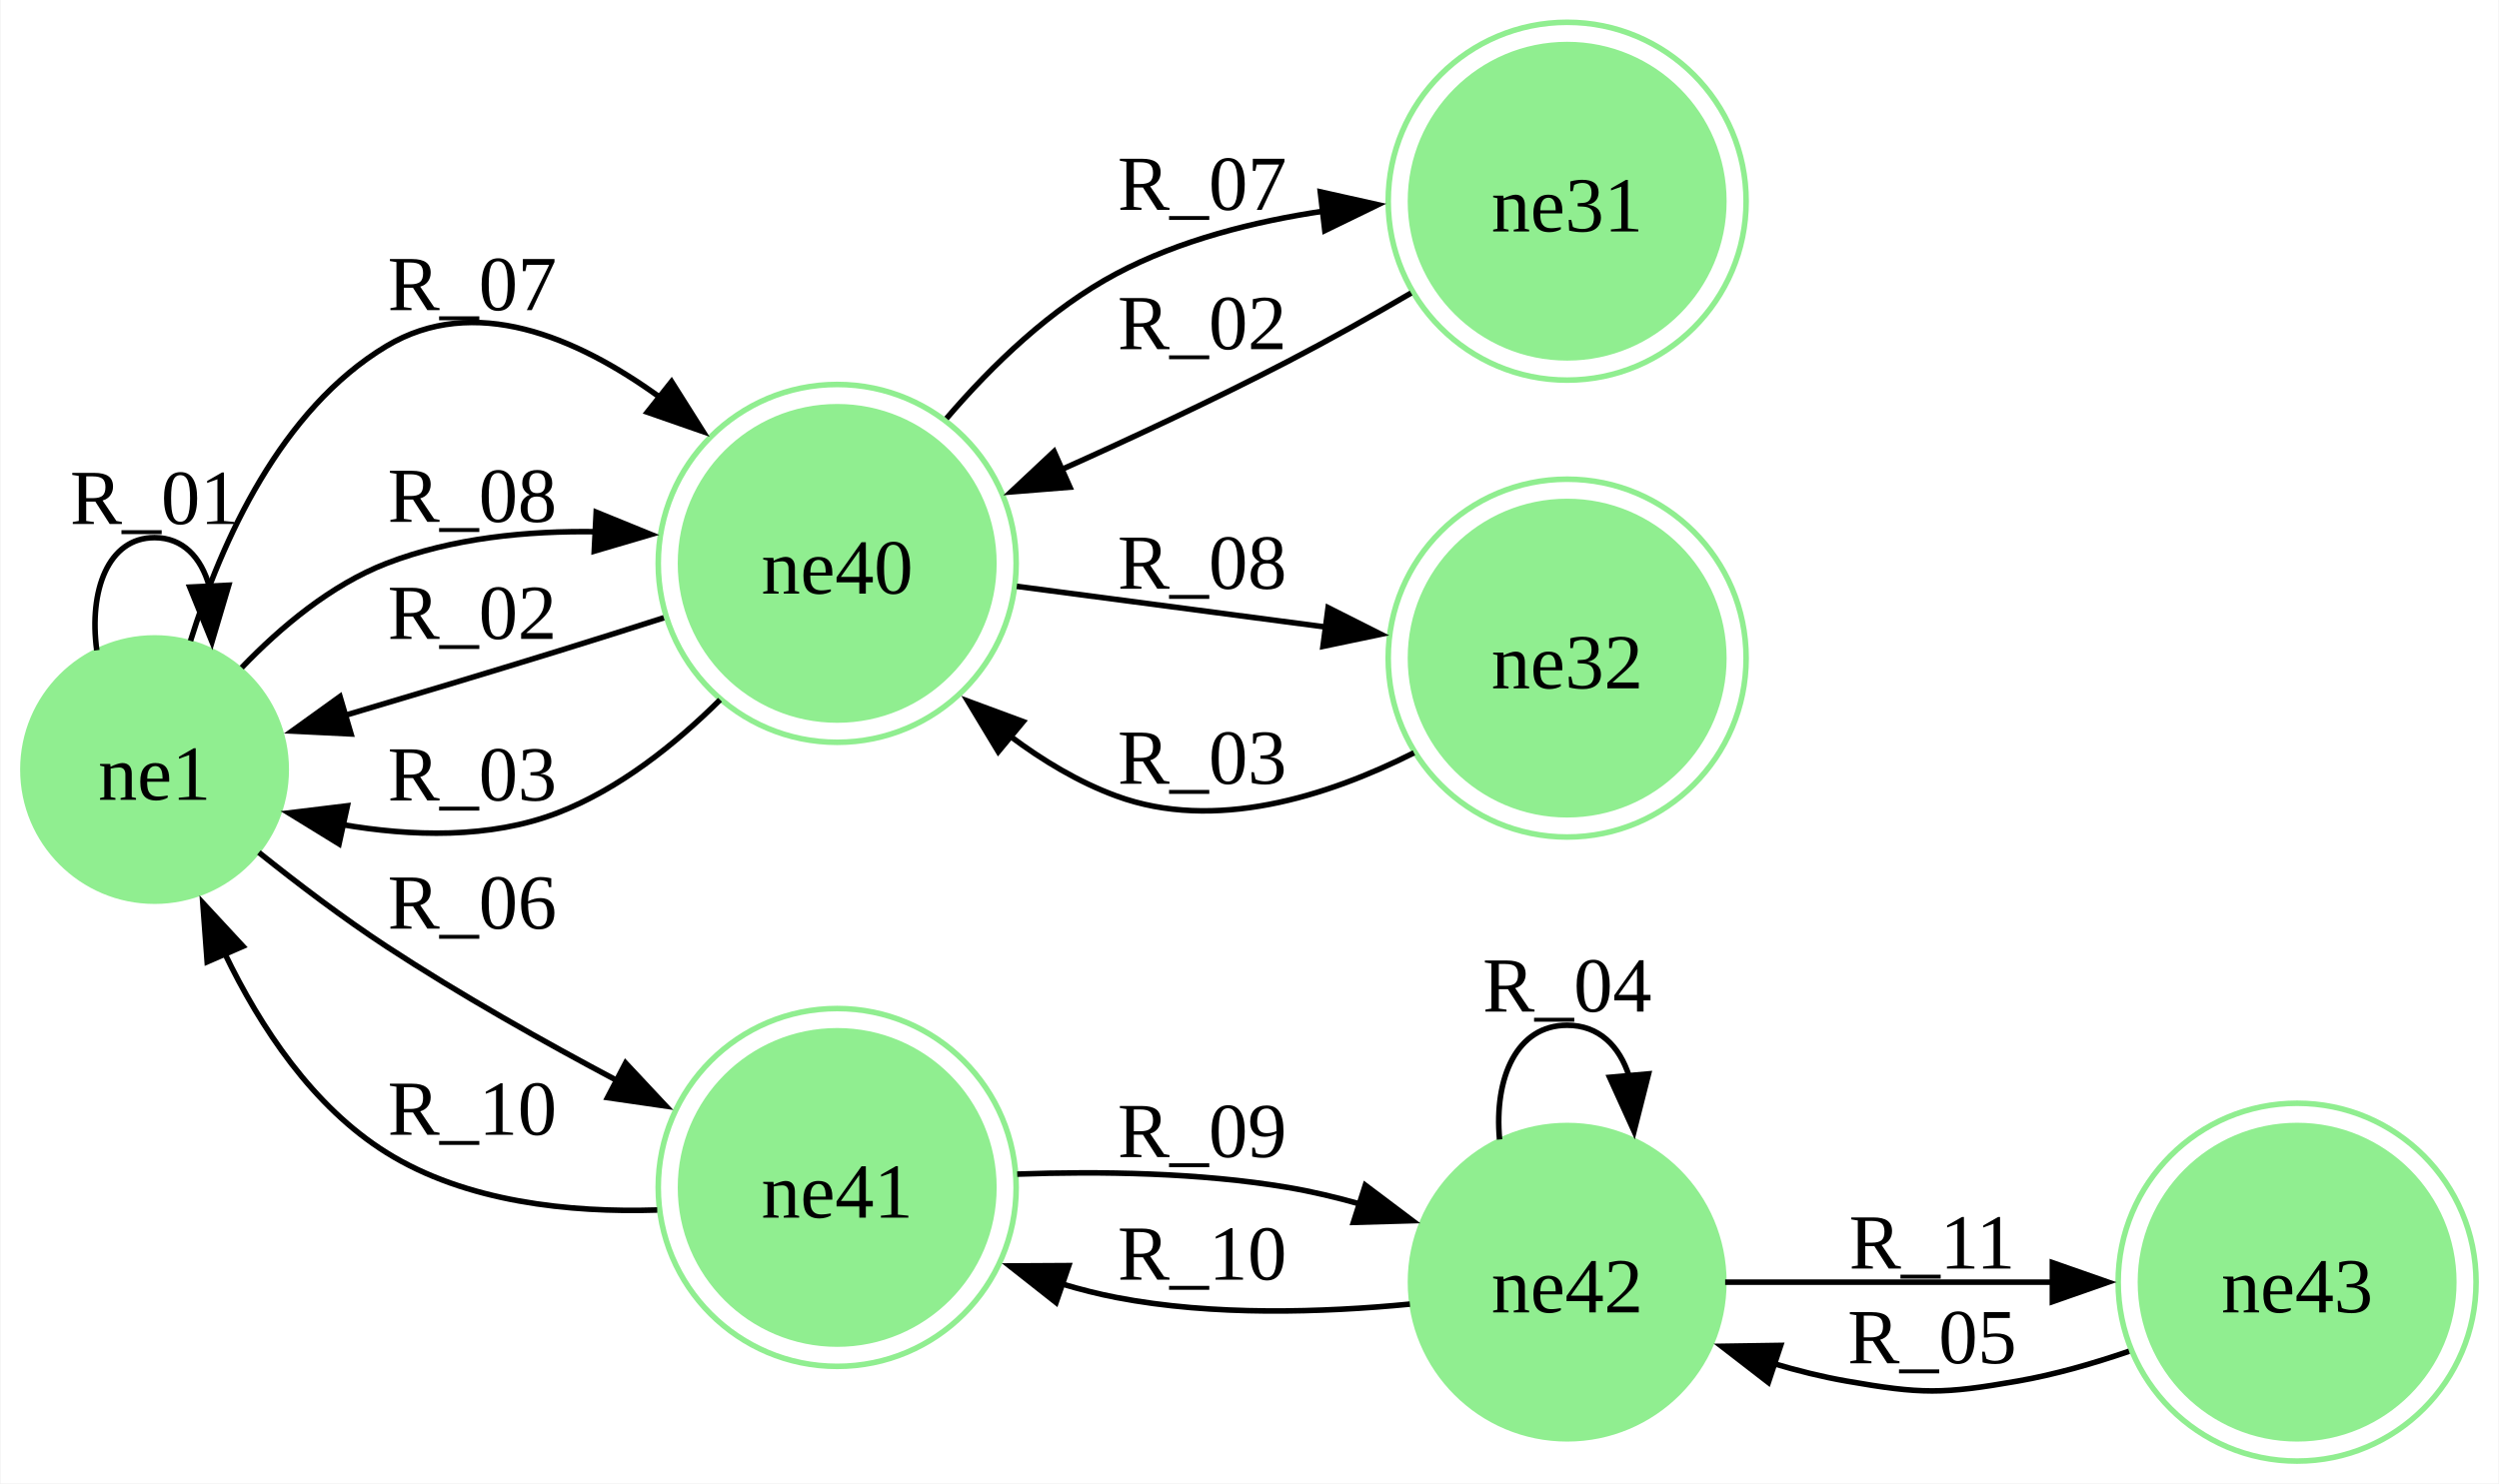
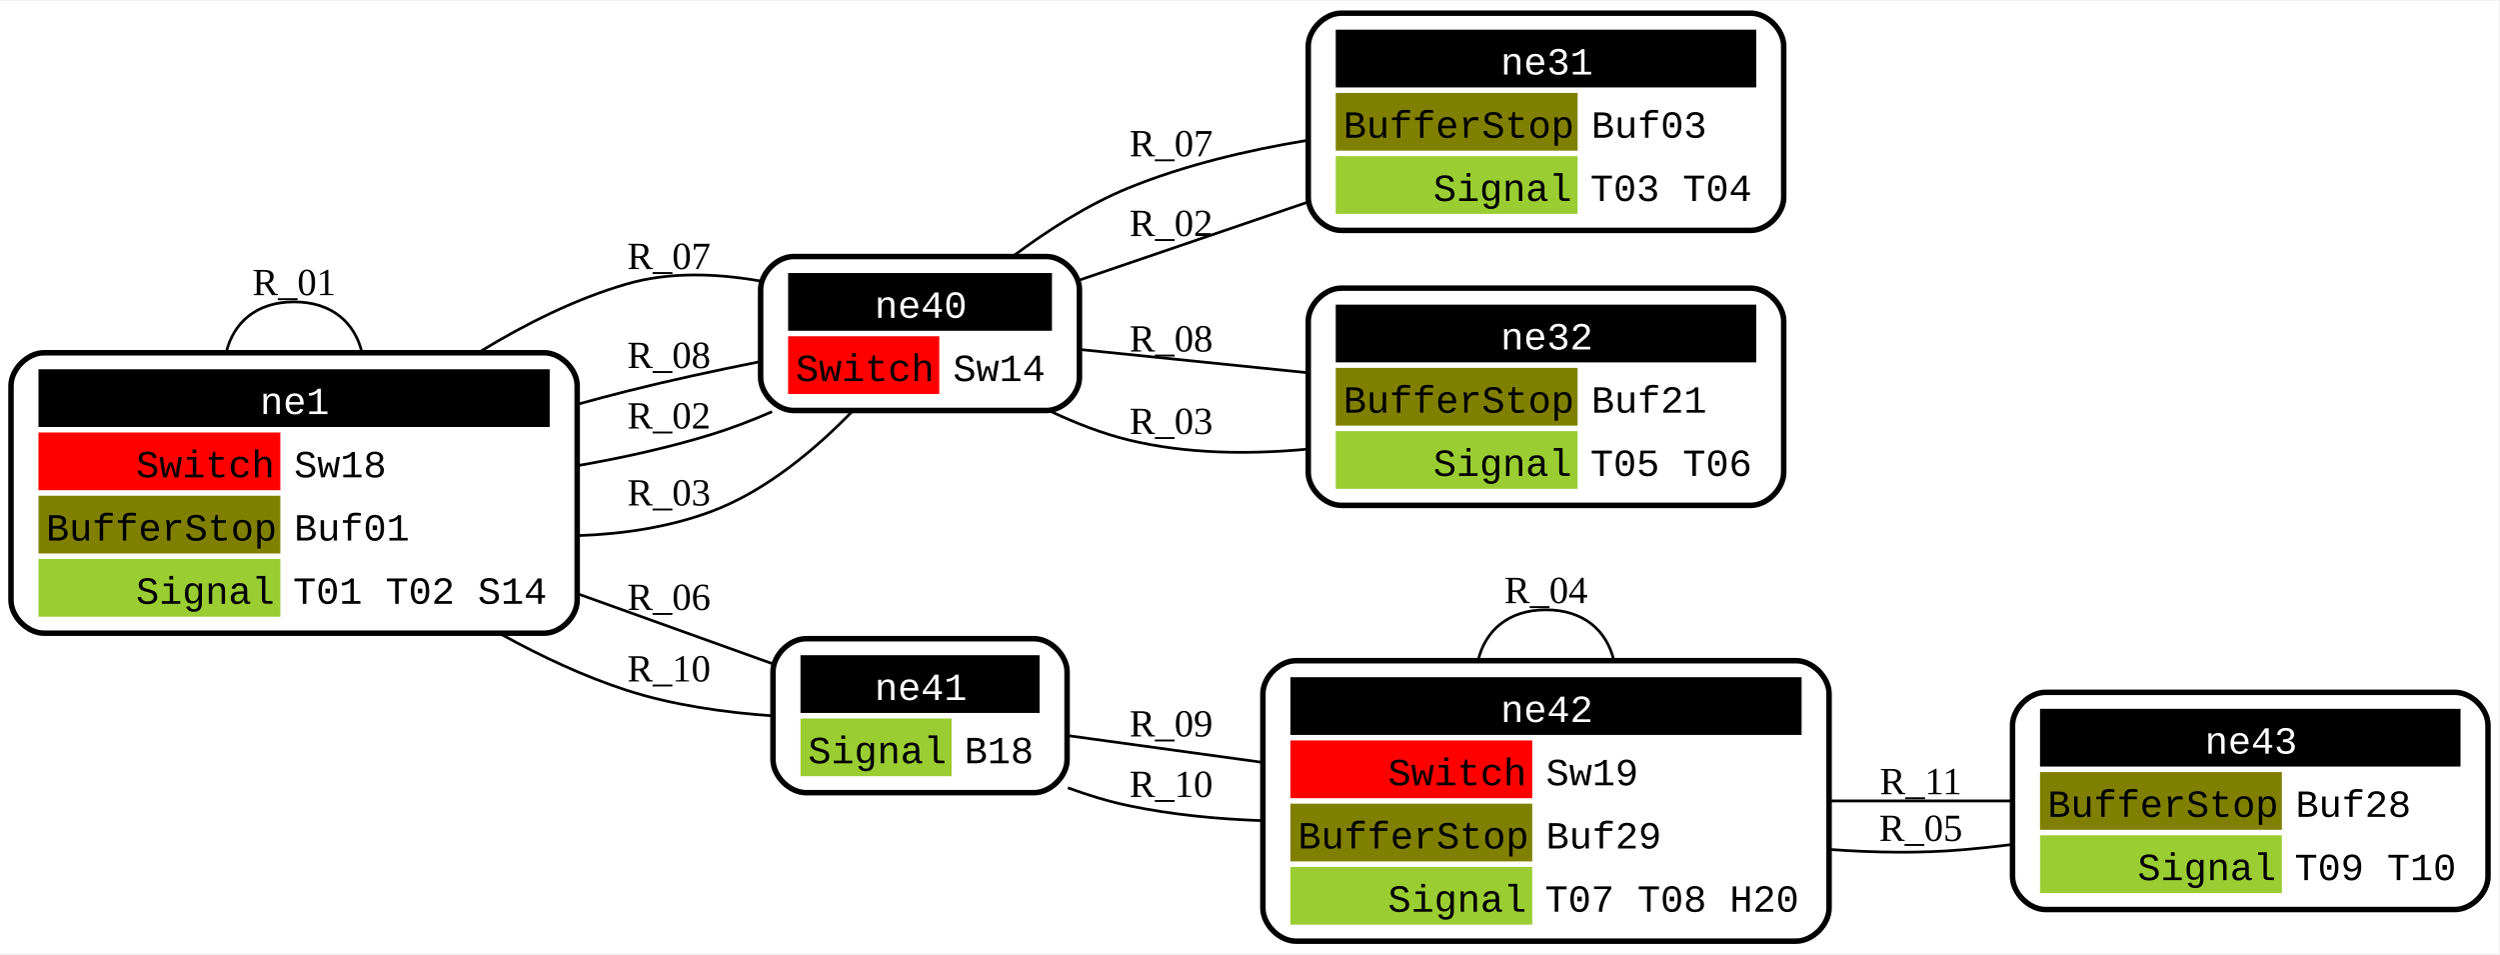
- <svg xmlns="http://www.w3.org/2000/svg" width="448pt" height="266pt" viewBox="0.00 0.00 448.15 266.22">
-   <g id="graph0" class="graph" transform="scale(1 1) rotate(0) translate(4 262.22)">
-     <polygon fill="white" stroke="none" points="-4,4 -4,-262.22 444.15,-262.22 444.15,4 -4,4" />
+ <svg xmlns="http://www.w3.org/2000/svg" width="909pt" height="347pt" viewBox="0.00 0.00 909.25 346.50">
+   <g id="graph0" class="graph" transform="scale(1 1) rotate(0) translate(4 342.5)">
+     <polygon fill="white" stroke="none" points="-4,4 -4,-342.5 905.25,-342.5 905.25,4 -4,4" />
    <g id="node1" class="node">
-       <ellipse fill="lightgreen" stroke="lightgreen" cx="23.62" cy="-124.11" rx="23.62" ry="23.62" />
-       <text text-anchor="middle" x="23.62" y="-118.69" font-family="Times New Roman,serif" font-size="14.00">ne1</text>
+       <path fill="white" stroke="black" stroke-width="2" d="M12,-112.5C12,-112.5 194,-112.5 194,-112.5 200,-112.5 206,-118.5 206,-124.5 206,-124.5 206,-202.5 206,-202.5 206,-208.5 200,-214.5 194,-214.5 194,-214.5 12,-214.5 12,-214.5 6,-214.5 0,-208.5 0,-202.5 0,-202.5 0,-124.5 0,-124.5 0,-118.5 6,-112.5 12,-112.5" />
+       <polygon fill="white" stroke="none" points="8,-116.5 8,-210.5 198,-210.5 198,-116.5 8,-116.5" />
+       <polygon fill="black" stroke="none" points="10,-187.5 10,-208.5 196,-208.5 196,-187.5 10,-187.5" />
+       <text text-anchor="start" x="90.62" y="-192.2" font-family="Courier New" font-size="14.00" fill="white">ne1</text>
+       <polygon fill="red" stroke="none" points="10,-164.5 10,-185.5 98,-185.5 98,-164.5 10,-164.5" />
+       <text text-anchor="start" x="45.5" y="-169.2" font-family="Courier New" font-size="14.00">Switch</text>
+       <text text-anchor="start" x="103" y="-169.2" font-family="Courier New" font-size="14.00">Sw18</text>
+       <polygon fill="olive" stroke="none" points="10,-141.5 10,-162.5 98,-162.5 98,-141.5 10,-141.5" />
+       <text text-anchor="start" x="12.75" y="-146.2" font-family="Courier New" font-size="14.00">BufferStop</text>
+       <text text-anchor="start" x="103" y="-146.2" font-family="Courier New" font-size="14.00">Buf01</text>
+       <polygon fill="yellowgreen" stroke="none" points="10,-118.5 10,-139.5 98,-139.5 98,-118.5 10,-118.5" />
+       <text text-anchor="start" x="45.5" y="-123.2" font-family="Courier New" font-size="14.00">Signal</text>
+       <text text-anchor="start" x="102.62" y="-123.2" font-family="Courier New" font-size="14.00">T01 T02 S14</text>
    </g>
    <g id="edge1" class="edge">
-       <path fill="none" stroke="black" d="M13.25,-145.52C11.81,-156.2 15.27,-165.73 23.62,-165.73 28.71,-165.73 31.98,-162.19 33.43,-157.01" />
-       <polygon fill="black" stroke="black" points="36.93,-157.19 33.92,-147.04 29.94,-156.85 36.93,-157.19" />
-       <text text-anchor="middle" x="23.62" y="-168.18" font-family="Times New Roman,serif" font-size="14.00">R_01</text>
+       <path fill="none" stroke="black" d="M78.33,-214.72C80.93,-225.35 89.15,-233 103,-233 116.85,-233 125.07,-225.35 127.67,-214.72" />
+       <text text-anchor="middle" x="103" y="-235.45" font-family="Times New Roman,serif" font-size="14.00">R_01</text>
    </g>
    <g id="node3" class="node">
-       <ellipse fill="lightgreen" stroke="lightgreen" cx="146.1" cy="-161.11" rx="28.11" ry="28.11" />
-       <ellipse fill="none" stroke="lightgreen" cx="146.1" cy="-161.11" rx="32.11" ry="32.11" />
-       <text text-anchor="middle" x="146.1" y="-155.69" font-family="Times New Roman,serif" font-size="14.00">ne40</text>
+       <path fill="white" stroke="black" stroke-width="2" d="M284.75,-193.5C284.75,-193.5 376.75,-193.5 376.75,-193.5 382.75,-193.5 388.75,-199.5 388.75,-205.5 388.75,-205.5 388.75,-237.5 388.75,-237.5 388.75,-243.5 382.75,-249.5 376.75,-249.5 376.75,-249.5 284.75,-249.5 284.75,-249.5 278.75,-249.5 272.75,-243.5 272.75,-237.5 272.75,-237.5 272.75,-205.5 272.75,-205.5 272.75,-199.5 278.75,-193.5 284.75,-193.5" />
+       <polygon fill="white" stroke="none" points="280.75,-197.5 280.75,-245.5 380.75,-245.5 380.75,-197.5 280.75,-197.5" />
+       <polygon fill="black" stroke="none" points="282.75,-222.5 282.75,-243.5 378.75,-243.5 378.75,-222.5 282.75,-222.5" />
+       <text text-anchor="start" x="314.25" y="-227.2" font-family="Courier New" font-size="14.00" fill="white">ne40</text>
+       <polygon fill="red" stroke="none" points="282.75,-199.5 282.75,-220.5 337.75,-220.5 337.75,-199.5 282.75,-199.5" />
+       <text text-anchor="start" x="285.5" y="-204.2" font-family="Courier New" font-size="14.00">Switch</text>
+       <text text-anchor="start" x="342.75" y="-204.2" font-family="Courier New" font-size="14.00">Sw14</text>
    </g>
    <g id="edge9" class="edge">
-       <path fill="none" stroke="black" d="M30.07,-147.2C35.64,-165.1 46.25,-188.73 65.24,-200.11 80.91,-209.5 99.17,-201.86 114.27,-190.93" />
-       <polygon fill="black" stroke="black" points="116.38,-193.73 122.03,-184.77 112.03,-188.25 116.38,-193.73" />
-       <text text-anchor="middle" x="80.61" y="-206.56" font-family="Times New Roman,serif" font-size="14.00">R_07</text>
+       <path fill="none" stroke="black" d="M170.57,-214.86C187.17,-224.99 205.53,-234.14 224,-239.5 239.47,-243.99 256.56,-243.39 272.41,-240.63" />
+       <text text-anchor="middle" x="239.38" y="-244.95" font-family="Times New Roman,serif" font-size="14.00">R_07</text>
    </g>
    <g id="edge11" class="edge">
-       <path fill="none" stroke="black" d="M39.26,-142.4C46.26,-149.69 55.28,-157.25 65.24,-161.11 77.02,-165.67 90.53,-166.99 103.05,-166.79" />
-       <polygon fill="black" stroke="black" points="102.86,-170.3 112.67,-166.3 102.51,-163.31 102.86,-170.3" />
-       <text text-anchor="middle" x="80.61" y="-168.56" font-family="Times New Roman,serif" font-size="14.00">R_08</text>
+       <path fill="none" stroke="black" d="M206.25,-195.8C212.24,-197.45 218.19,-199.03 224,-200.5 239.61,-204.44 256.66,-208.11 272.43,-211.24" />
+       <text text-anchor="middle" x="239.38" y="-208.95" font-family="Times New Roman,serif" font-size="14.00">R_08</text>
    </g>
    <g id="node7" class="node">
-       <ellipse fill="lightgreen" stroke="lightgreen" cx="146.1" cy="-49.11" rx="28.11" ry="28.11" />
-       <ellipse fill="none" stroke="lightgreen" cx="146.1" cy="-49.11" rx="32.11" ry="32.11" />
-       <text text-anchor="middle" x="146.1" y="-43.69" font-family="Times New Roman,serif" font-size="14.00">ne41</text>
+       <path fill="white" stroke="black" stroke-width="2" d="M289.25,-54.5C289.25,-54.5 372.25,-54.5 372.25,-54.5 378.25,-54.5 384.25,-60.5 384.25,-66.5 384.25,-66.5 384.25,-98.5 384.25,-98.5 384.25,-104.5 378.25,-110.5 372.25,-110.5 372.25,-110.5 289.25,-110.5 289.25,-110.5 283.25,-110.5 277.25,-104.5 277.25,-98.5 277.25,-98.5 277.25,-66.5 277.25,-66.5 277.25,-60.5 283.25,-54.5 289.25,-54.5" />
+       <polygon fill="white" stroke="none" points="285.25,-58.5 285.25,-106.5 376.25,-106.5 376.25,-58.5 285.25,-58.5" />
+       <polygon fill="black" stroke="none" points="287.25,-83.5 287.25,-104.5 374.25,-104.5 374.25,-83.5 287.25,-83.5" />
+       <text text-anchor="start" x="314.25" y="-88.2" font-family="Courier New" font-size="14.00" fill="white">ne41</text>
+       <polygon fill="yellowgreen" stroke="none" points="287.25,-60.5 287.25,-81.5 342.25,-81.5 342.25,-60.5 287.25,-60.5" />
+       <text text-anchor="start" x="290" y="-65.2" font-family="Courier New" font-size="14.00">Signal</text>
+       <text text-anchor="start" x="346.88" y="-65.2" font-family="Courier New" font-size="14.00">B18</text>
    </g>
    <g id="edge8" class="edge">
-       <path fill="none" stroke="black" d="M42.34,-109.22C49.29,-103.66 57.45,-97.46 65.24,-92.36 78.38,-83.75 93.38,-75.3 106.81,-68.18" />
-       <polygon fill="black" stroke="black" points="108.13,-71.44 115.37,-63.71 104.89,-65.23 108.13,-71.44" />
-       <text text-anchor="middle" x="80.61" y="-95.56" font-family="Times New Roman,serif" font-size="14.00">R_06</text>
+       <path fill="none" stroke="black" d="M206.31,-126.79C230.69,-118.04 255.73,-109.06 276.84,-101.48" />
+       <text text-anchor="middle" x="239.38" y="-120.95" font-family="Times New Roman,serif" font-size="14.00">R_06</text>
    </g>
    <g id="node2" class="node">
-       <ellipse fill="lightgreen" stroke="lightgreen" cx="277.07" cy="-226.11" rx="28.11" ry="28.11" />
-       <ellipse fill="none" stroke="lightgreen" cx="277.07" cy="-226.11" rx="32.11" ry="32.11" />
-       <text text-anchor="middle" x="277.07" y="-220.69" font-family="Times New Roman,serif" font-size="14.00">ne31</text>
+       <path fill="white" stroke="black" stroke-width="2" d="M484,-259C484,-259 633,-259 633,-259 639,-259 645,-265 645,-271 645,-271 645,-326 645,-326 645,-332 639,-338 633,-338 633,-338 484,-338 484,-338 478,-338 472,-332 472,-326 472,-326 472,-271 472,-271 472,-265 478,-259 484,-259" />
+       <polygon fill="white" stroke="none" points="480,-263 480,-334 637,-334 637,-263 480,-263" />
+       <polygon fill="black" stroke="none" points="482,-311 482,-332 635,-332 635,-311 482,-311" />
+       <text text-anchor="start" x="542" y="-315.7" font-family="Courier New" font-size="14.00" fill="white">ne31</text>
+       <polygon fill="olive" stroke="none" points="482,-288 482,-309 570,-309 570,-288 482,-288" />
+       <text text-anchor="start" x="484.75" y="-292.7" font-family="Courier New" font-size="14.00">BufferStop</text>
+       <text text-anchor="start" x="575" y="-292.7" font-family="Courier New" font-size="14.00">Buf03</text>
+       <polygon fill="yellowgreen" stroke="none" points="482,-265 482,-286 570,-286 570,-265 482,-265" />
+       <text text-anchor="start" x="517.5" y="-269.7" font-family="Courier New" font-size="14.00">Signal</text>
+       <text text-anchor="start" x="574.62" y="-269.7" font-family="Courier New" font-size="14.00">T03 T04</text>
    </g>
    <g id="edge2" class="edge">
-       <path fill="none" stroke="black" d="M249.07,-209.63C241.96,-205.48 234.24,-201.13 226.96,-197.36 213.84,-190.56 199.19,-183.71 186.05,-177.82" />
-       <polygon fill="black" stroke="black" points="187.85,-174.79 177.28,-173.94 185.01,-181.19 187.85,-174.79" />
-       <text text-anchor="middle" x="211.58" y="-199.56" font-family="Times New Roman,serif" font-size="14.00">R_02</text>
+       <path fill="none" stroke="black" d="M471.71,-269.24C444.05,-259.8 414.09,-249.58 389.01,-241.03" />
+       <text text-anchor="middle" x="422.12" y="-256.95" font-family="Times New Roman,serif" font-size="14.00">R_02</text>
    </g>
    <g id="edge3" class="edge">
-       <path fill="none" stroke="black" d="M115,-151.35C108.73,-149.34 102.15,-147.26 95.99,-145.36 83.54,-141.51 69.83,-137.4 57.78,-133.83" />
-       <polygon fill="black" stroke="black" points="58.87,-130.5 48.29,-131.02 56.89,-137.21 58.87,-130.5" />
-       <text text-anchor="middle" x="80.61" y="-147.56" font-family="Times New Roman,serif" font-size="14.00">R_02</text>
+       <path fill="none" stroke="black" d="M276.92,-193.08C269.62,-189.9 262.1,-187.01 254.75,-184.75 239.34,-180.02 222.71,-176.34 206.32,-173.47" />
+       <text text-anchor="middle" x="239.38" y="-186.95" font-family="Times New Roman,serif" font-size="14.00">R_02</text>
    </g>
    <g id="edge5" class="edge">
-       <path fill="none" stroke="black" d="M125.08,-136.62C116.98,-128.58 106.96,-120.61 95.99,-116.36 83.8,-111.64 69.62,-112.09 57.12,-114.26" />
-       <polygon fill="black" stroke="black" points="56.72,-110.77 47.7,-116.32 58.22,-117.6 56.72,-110.77" />
-       <text text-anchor="middle" x="80.61" y="-118.56" font-family="Times New Roman,serif" font-size="14.00">R_03</text>
+       <path fill="none" stroke="black" d="M306.11,-193.2C292.67,-179.36 274.58,-164.13 254.75,-156.75 239.53,-151.09 222.83,-148.56 206.28,-147.99" />
+       <text text-anchor="middle" x="239.38" y="-158.95" font-family="Times New Roman,serif" font-size="14.00">R_03</text>
    </g>
    <g id="edge10" class="edge">
-       <path fill="none" stroke="black" d="M165.71,-187.12C173.97,-196.78 184.47,-206.88 196.21,-213.11 207.51,-219.11 220.89,-222.48 233.43,-224.34" />
-       <polygon fill="black" stroke="black" points="232.78,-227.79 243.12,-225.48 233.59,-220.84 232.78,-227.79" />
-       <text text-anchor="middle" x="211.58" y="-224.56" font-family="Times New Roman,serif" font-size="14.00">R_07</text>
+       <path fill="none" stroke="black" d="M364.91,-249.86C377.31,-259.09 391.98,-268.49 406.75,-274.5 427,-282.74 449.86,-288.16 471.53,-291.73" />
+       <text text-anchor="middle" x="422.12" y="-285.95" font-family="Times New Roman,serif" font-size="14.00">R_07</text>
    </g>
    <g id="node4" class="node">
-       <ellipse fill="lightgreen" stroke="lightgreen" cx="277.07" cy="-144.11" rx="28.11" ry="28.11" />
-       <ellipse fill="none" stroke="lightgreen" cx="277.07" cy="-144.11" rx="32.11" ry="32.11" />
-       <text text-anchor="middle" x="277.07" y="-138.69" font-family="Times New Roman,serif" font-size="14.00">ne32</text>
+       <path fill="white" stroke="black" stroke-width="2" d="M484,-159C484,-159 633,-159 633,-159 639,-159 645,-165 645,-171 645,-171 645,-226 645,-226 645,-232 639,-238 633,-238 633,-238 484,-238 484,-238 478,-238 472,-232 472,-226 472,-226 472,-171 472,-171 472,-165 478,-159 484,-159" />
+       <polygon fill="white" stroke="none" points="480,-163 480,-234 637,-234 637,-163 480,-163" />
+       <polygon fill="black" stroke="none" points="482,-211 482,-232 635,-232 635,-211 482,-211" />
+       <text text-anchor="start" x="542" y="-215.7" font-family="Courier New" font-size="14.00" fill="white">ne32</text>
+       <polygon fill="olive" stroke="none" points="482,-188 482,-209 570,-209 570,-188 482,-188" />
+       <text text-anchor="start" x="484.75" y="-192.7" font-family="Courier New" font-size="14.00">BufferStop</text>
+       <text text-anchor="start" x="575" y="-192.7" font-family="Courier New" font-size="14.00">Buf21</text>
+       <polygon fill="yellowgreen" stroke="none" points="482,-165 482,-186 570,-186 570,-165 482,-165" />
+       <text text-anchor="start" x="517.5" y="-169.7" font-family="Courier New" font-size="14.00">Signal</text>
+       <text text-anchor="start" x="574.62" y="-169.7" font-family="Courier New" font-size="14.00">T05 T06</text>
    </g>
    <g id="edge12" class="edge">
-       <path fill="none" stroke="black" d="M178.32,-156.99C195.03,-154.79 215.85,-152.05 233.97,-149.66" />
-       <polygon fill="black" stroke="black" points="234.18,-153.16 243.64,-148.39 233.26,-146.22 234.18,-153.16" />
-       <text text-anchor="middle" x="211.58" y="-156.56" font-family="Times New Roman,serif" font-size="14.00">R_08</text>
+       <path fill="none" stroke="black" d="M389.01,-215.67C414.09,-213.11 444.05,-210.06 471.71,-207.24" />
+       <text text-anchor="middle" x="422.12" y="-214.95" font-family="Times New Roman,serif" font-size="14.00">R_08</text>
    </g>
    <g id="edge4" class="edge">
-       <path fill="none" stroke="black" d="M249.58,-127.11C233.92,-119.23 213.78,-112.9 196.21,-119.36 189.45,-121.84 182.99,-125.71 177.11,-130.12" />
-       <polygon fill="black" stroke="black" points="175,-127.32 169.53,-136.39 179.47,-132.71 175,-127.32" />
-       <text text-anchor="middle" x="211.58" y="-121.56" font-family="Times New Roman,serif" font-size="14.00">R_03</text>
+       <path fill="none" stroke="black" d="M471.51,-179.42C450.16,-177.44 427.46,-177.72 406.75,-182.75 397.21,-185.07 387.52,-188.83 378.42,-193.12" />
+       <text text-anchor="middle" x="422.12" y="-184.95" font-family="Times New Roman,serif" font-size="14.00">R_03</text>
    </g>
    <g id="node5" class="node">
-       <ellipse fill="lightgreen" stroke="lightgreen" cx="277.07" cy="-32.11" rx="28.11" ry="28.11" />
-       <text text-anchor="middle" x="277.07" y="-26.69" font-family="Times New Roman,serif" font-size="14.00">ne42</text>
+       <path fill="white" stroke="black" stroke-width="2" d="M467.5,-0.5C467.5,-0.5 649.5,-0.5 649.5,-0.5 655.5,-0.5 661.5,-6.5 661.5,-12.5 661.5,-12.5 661.5,-90.5 661.5,-90.5 661.5,-96.5 655.5,-102.5 649.5,-102.5 649.5,-102.5 467.5,-102.5 467.5,-102.5 461.5,-102.5 455.5,-96.5 455.5,-90.5 455.5,-90.5 455.5,-12.5 455.5,-12.5 455.5,-6.5 461.5,-0.5 467.5,-0.5" />
+       <polygon fill="white" stroke="none" points="463.5,-4.5 463.5,-98.5 653.5,-98.5 653.5,-4.5 463.5,-4.5" />
+       <polygon fill="black" stroke="none" points="465.5,-75.5 465.5,-96.5 651.5,-96.5 651.5,-75.5 465.5,-75.5" />
+       <text text-anchor="start" x="542" y="-80.2" font-family="Courier New" font-size="14.00" fill="white">ne42</text>
+       <polygon fill="red" stroke="none" points="465.5,-52.5 465.5,-73.5 553.5,-73.5 553.5,-52.5 465.5,-52.5" />
+       <text text-anchor="start" x="501" y="-57.2" font-family="Courier New" font-size="14.00">Switch</text>
+       <text text-anchor="start" x="558.5" y="-57.2" font-family="Courier New" font-size="14.00">Sw19</text>
+       <polygon fill="olive" stroke="none" points="465.5,-29.5 465.5,-50.5 553.5,-50.5 553.5,-29.5 465.5,-29.5" />
+       <text text-anchor="start" x="468.25" y="-34.2" font-family="Courier New" font-size="14.00">BufferStop</text>
+       <text text-anchor="start" x="558.5" y="-34.2" font-family="Courier New" font-size="14.00">Buf29</text>
+       <polygon fill="yellowgreen" stroke="none" points="465.5,-6.5 465.5,-27.5 553.5,-27.5 553.5,-6.5 465.5,-6.5" />
+       <text text-anchor="start" x="501" y="-11.2" font-family="Courier New" font-size="14.00">Signal</text>
+       <text text-anchor="start" x="558.12" y="-11.2" font-family="Courier New" font-size="14.00">T07 T08 H20</text>
    </g>
    <g id="edge6" class="edge">
-       <path fill="none" stroke="black" d="M264.94,-57.72C263.94,-68.76 267.99,-78.22 277.07,-78.22 282.74,-78.22 286.45,-74.53 288.19,-69.06" />
-       <polygon fill="black" stroke="black" points="291.67,-69.49 289.07,-59.22 284.69,-68.87 291.67,-69.49" />
-       <text text-anchor="middle" x="277.07" y="-80.67" font-family="Times New Roman,serif" font-size="14.00">R_04</text>
+       <path fill="none" stroke="black" d="M533.83,-102.72C536.43,-113.35 544.65,-121 558.5,-121 572.35,-121 580.57,-113.35 583.17,-102.72" />
+       <text text-anchor="middle" x="558.5" y="-123.45" font-family="Times New Roman,serif" font-size="14.00">R_04</text>
    </g>
    <g id="node6" class="node">
-       <ellipse fill="lightgreen" stroke="lightgreen" cx="408.04" cy="-32.11" rx="28.11" ry="28.11" />
-       <ellipse fill="none" stroke="lightgreen" cx="408.04" cy="-32.11" rx="32.11" ry="32.11" />
-       <text text-anchor="middle" x="408.04" y="-26.69" font-family="Times New Roman,serif" font-size="14.00">ne43</text>
+       <path fill="white" stroke="black" stroke-width="2" d="M740.25,-12C740.25,-12 889.25,-12 889.25,-12 895.25,-12 901.25,-18 901.25,-24 901.25,-24 901.25,-79 901.25,-79 901.25,-85 895.25,-91 889.25,-91 889.25,-91 740.25,-91 740.25,-91 734.25,-91 728.25,-85 728.25,-79 728.25,-79 728.25,-24 728.25,-24 728.25,-18 734.25,-12 740.25,-12" />
+       <polygon fill="white" stroke="none" points="736.25,-16 736.25,-87 893.25,-87 893.25,-16 736.25,-16" />
+       <polygon fill="black" stroke="none" points="738.25,-64 738.25,-85 891.25,-85 891.25,-64 738.25,-64" />
+       <text text-anchor="start" x="798.25" y="-68.7" font-family="Courier New" font-size="14.00" fill="white">ne43</text>
+       <polygon fill="olive" stroke="none" points="738.25,-41 738.25,-62 826.25,-62 826.25,-41 738.25,-41" />
+       <text text-anchor="start" x="741" y="-45.7" font-family="Courier New" font-size="14.00">BufferStop</text>
+       <text text-anchor="start" x="831.25" y="-45.7" font-family="Courier New" font-size="14.00">Buf28</text>
+       <polygon fill="yellowgreen" stroke="none" points="738.25,-18 738.25,-39 826.25,-39 826.25,-18 738.25,-18" />
+       <text text-anchor="start" x="773.75" y="-22.7" font-family="Courier New" font-size="14.00">Signal</text>
+       <text text-anchor="start" x="830.88" y="-22.7" font-family="Courier New" font-size="14.00">T09 T10</text>
    </g>
    <g id="edge16" class="edge">
-       <path fill="none" stroke="black" d="M305.42,-32.11C322.52,-32.11 344.91,-32.11 364.32,-32.11" />
-       <polygon fill="black" stroke="black" points="364.13,-35.61 374.13,-32.11 364.13,-28.61 364.13,-35.61" />
-       <text text-anchor="middle" x="342.55" y="-34.56" font-family="Times New Roman,serif" font-size="14.00">R_11</text>
+       <path fill="none" stroke="black" d="M661.81,-51.5C683.75,-51.5 706.72,-51.5 727.96,-51.5" />
+       <text text-anchor="middle" x="694.88" y="-53.95" font-family="Times New Roman,serif" font-size="14.00">R_11</text>
    </g>
    <g id="edge14" class="edge">
-       <path fill="none" stroke="black" d="M248.85,-28.17C233.3,-26.66 213.51,-26.01 196.21,-29.36 192.99,-29.98 189.72,-30.81 186.47,-31.78" />
-       <polygon fill="black" stroke="black" points="185.37,-28.46 177.05,-35.02 187.65,-35.08 185.37,-28.46" />
-       <text text-anchor="middle" x="211.58" y="-32.56" font-family="Times New Roman,serif" font-size="14.00">R_10</text>
+       <path fill="none" stroke="black" d="M455.15,-44.33C438.84,-44.9 422.25,-46.51 406.75,-49.75 399.38,-51.29 391.84,-53.59 384.53,-56.28" />
+       <text text-anchor="middle" x="422.12" y="-52.95" font-family="Times New Roman,serif" font-size="14.00">R_10</text>
    </g>
    <g id="edge7" class="edge">
-       <path fill="none" stroke="black" d="M377.89,-19.71C371.43,-17.49 364.54,-15.52 357.93,-14.36 344.47,-12 340.64,-12 327.18,-14.36 322.83,-15.12 318.36,-16.23 313.98,-17.54" />
-       <polygon fill="black" stroke="black" points="313.17,-14.12 304.79,-20.6 315.38,-20.76 313.17,-14.12" />
-       <text text-anchor="middle" x="342.55" y="-17.56" font-family="Times New Roman,serif" font-size="14.00">R_05</text>
+       <path fill="none" stroke="black" d="M727.77,-35.61C721.85,-34.87 715.97,-34.24 710.25,-33.75 694.63,-32.42 678.12,-32.67 661.99,-33.83" />
+       <text text-anchor="middle" x="694.88" y="-36.95" font-family="Times New Roman,serif" font-size="14.00">R_05</text>
    </g>
    <g id="edge15" class="edge">
-       <path fill="none" stroke="black" d="M113.81,-45.06C98.14,-44.57 79.52,-46.46 65.24,-55.36 52.06,-63.58 42.63,-77.77 36.2,-91.14" />
-       <polygon fill="black" stroke="black" points="33.06,-89.6 32.28,-100.16 39.48,-92.39 33.06,-89.6" />
-       <text text-anchor="middle" x="80.61" y="-58.56" font-family="Times New Roman,serif" font-size="14.00">R_10</text>
+       <path fill="none" stroke="black" d="M276.92,-82.46C259.71,-83.67 240.74,-86.33 224,-91.75 208.53,-96.76 192.93,-104.06 178.34,-112.11" />
+       <text text-anchor="middle" x="239.38" y="-94.95" font-family="Times New Roman,serif" font-size="14.00">R_10</text>
    </g>
    <g id="edge13" class="edge">
-       <path fill="none" stroke="black" d="M178.4,-51.5C193.21,-52.03 211.1,-51.78 226.96,-49.11 231.29,-48.38 235.75,-47.32 240.13,-46.07" />
-       <polygon fill="black" stroke="black" points="240.85,-49.51 249.31,-43.14 238.72,-42.84 240.85,-49.51" />
-       <text text-anchor="middle" x="211.58" y="-54.56" font-family="Times New Roman,serif" font-size="14.00">R_09</text>
+       <path fill="none" stroke="black" d="M384.68,-75.23C405.79,-72.33 430.84,-68.89 455.23,-65.54" />
+       <text text-anchor="middle" x="422.12" y="-74.95" font-family="Times New Roman,serif" font-size="14.00">R_09</text>
    </g>
  </g>
</svg>
